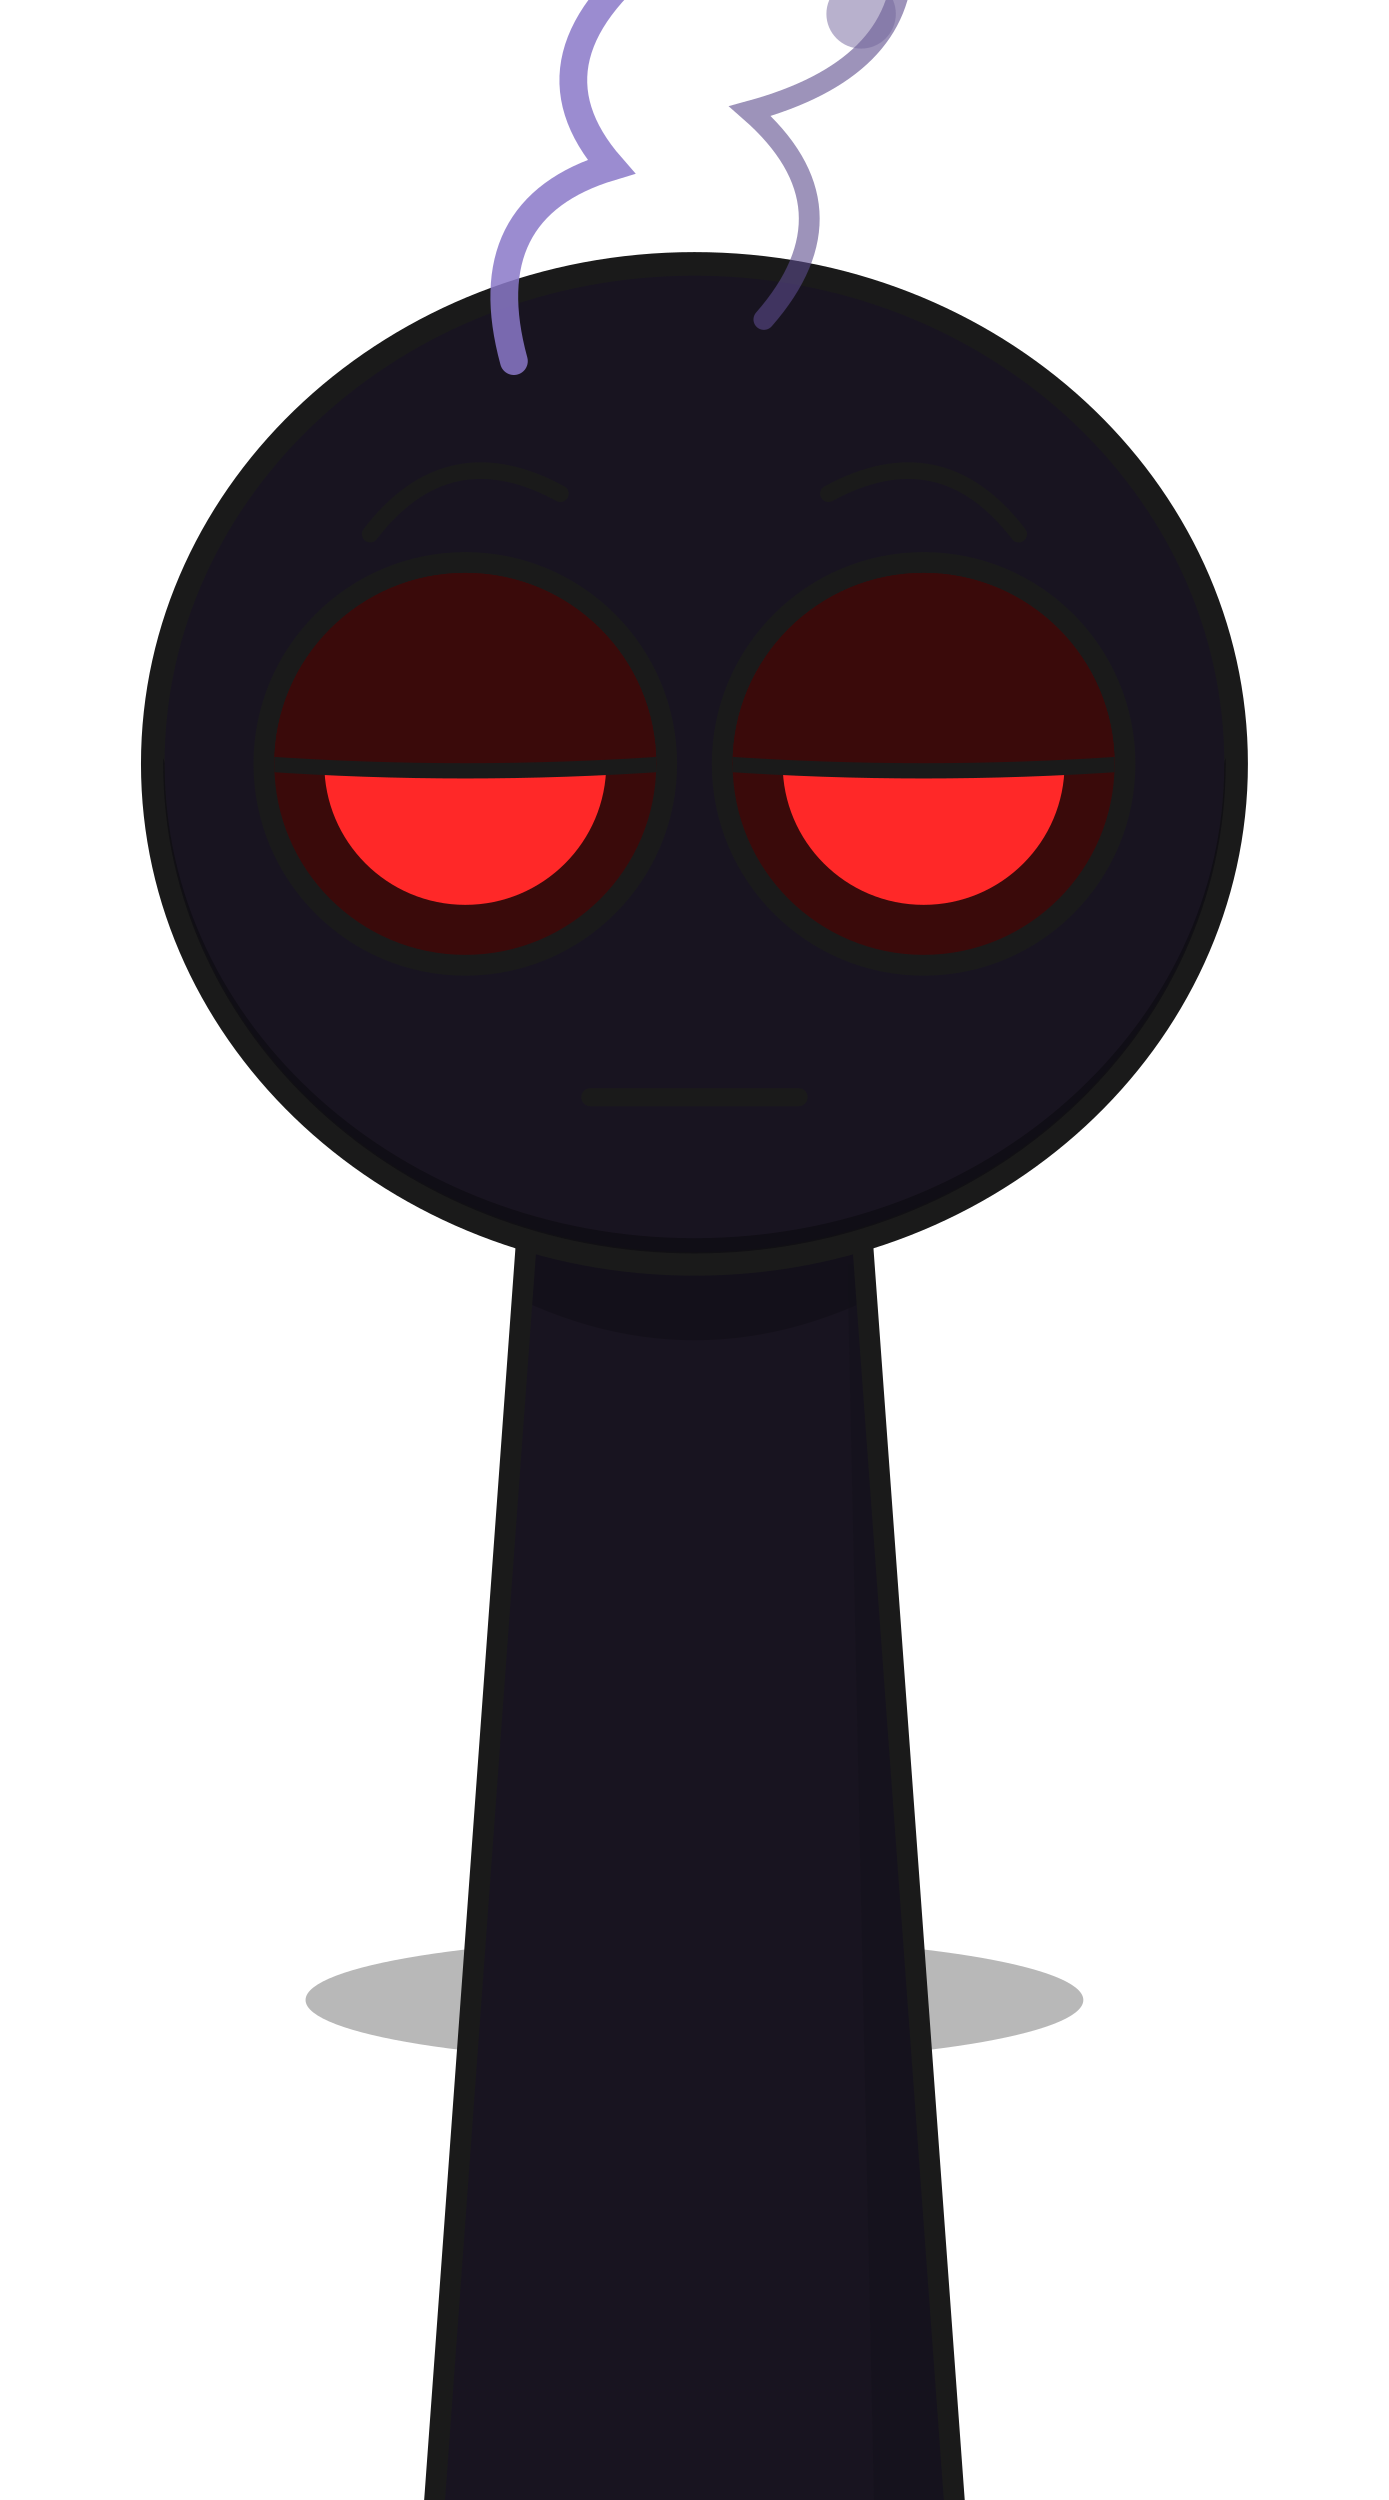
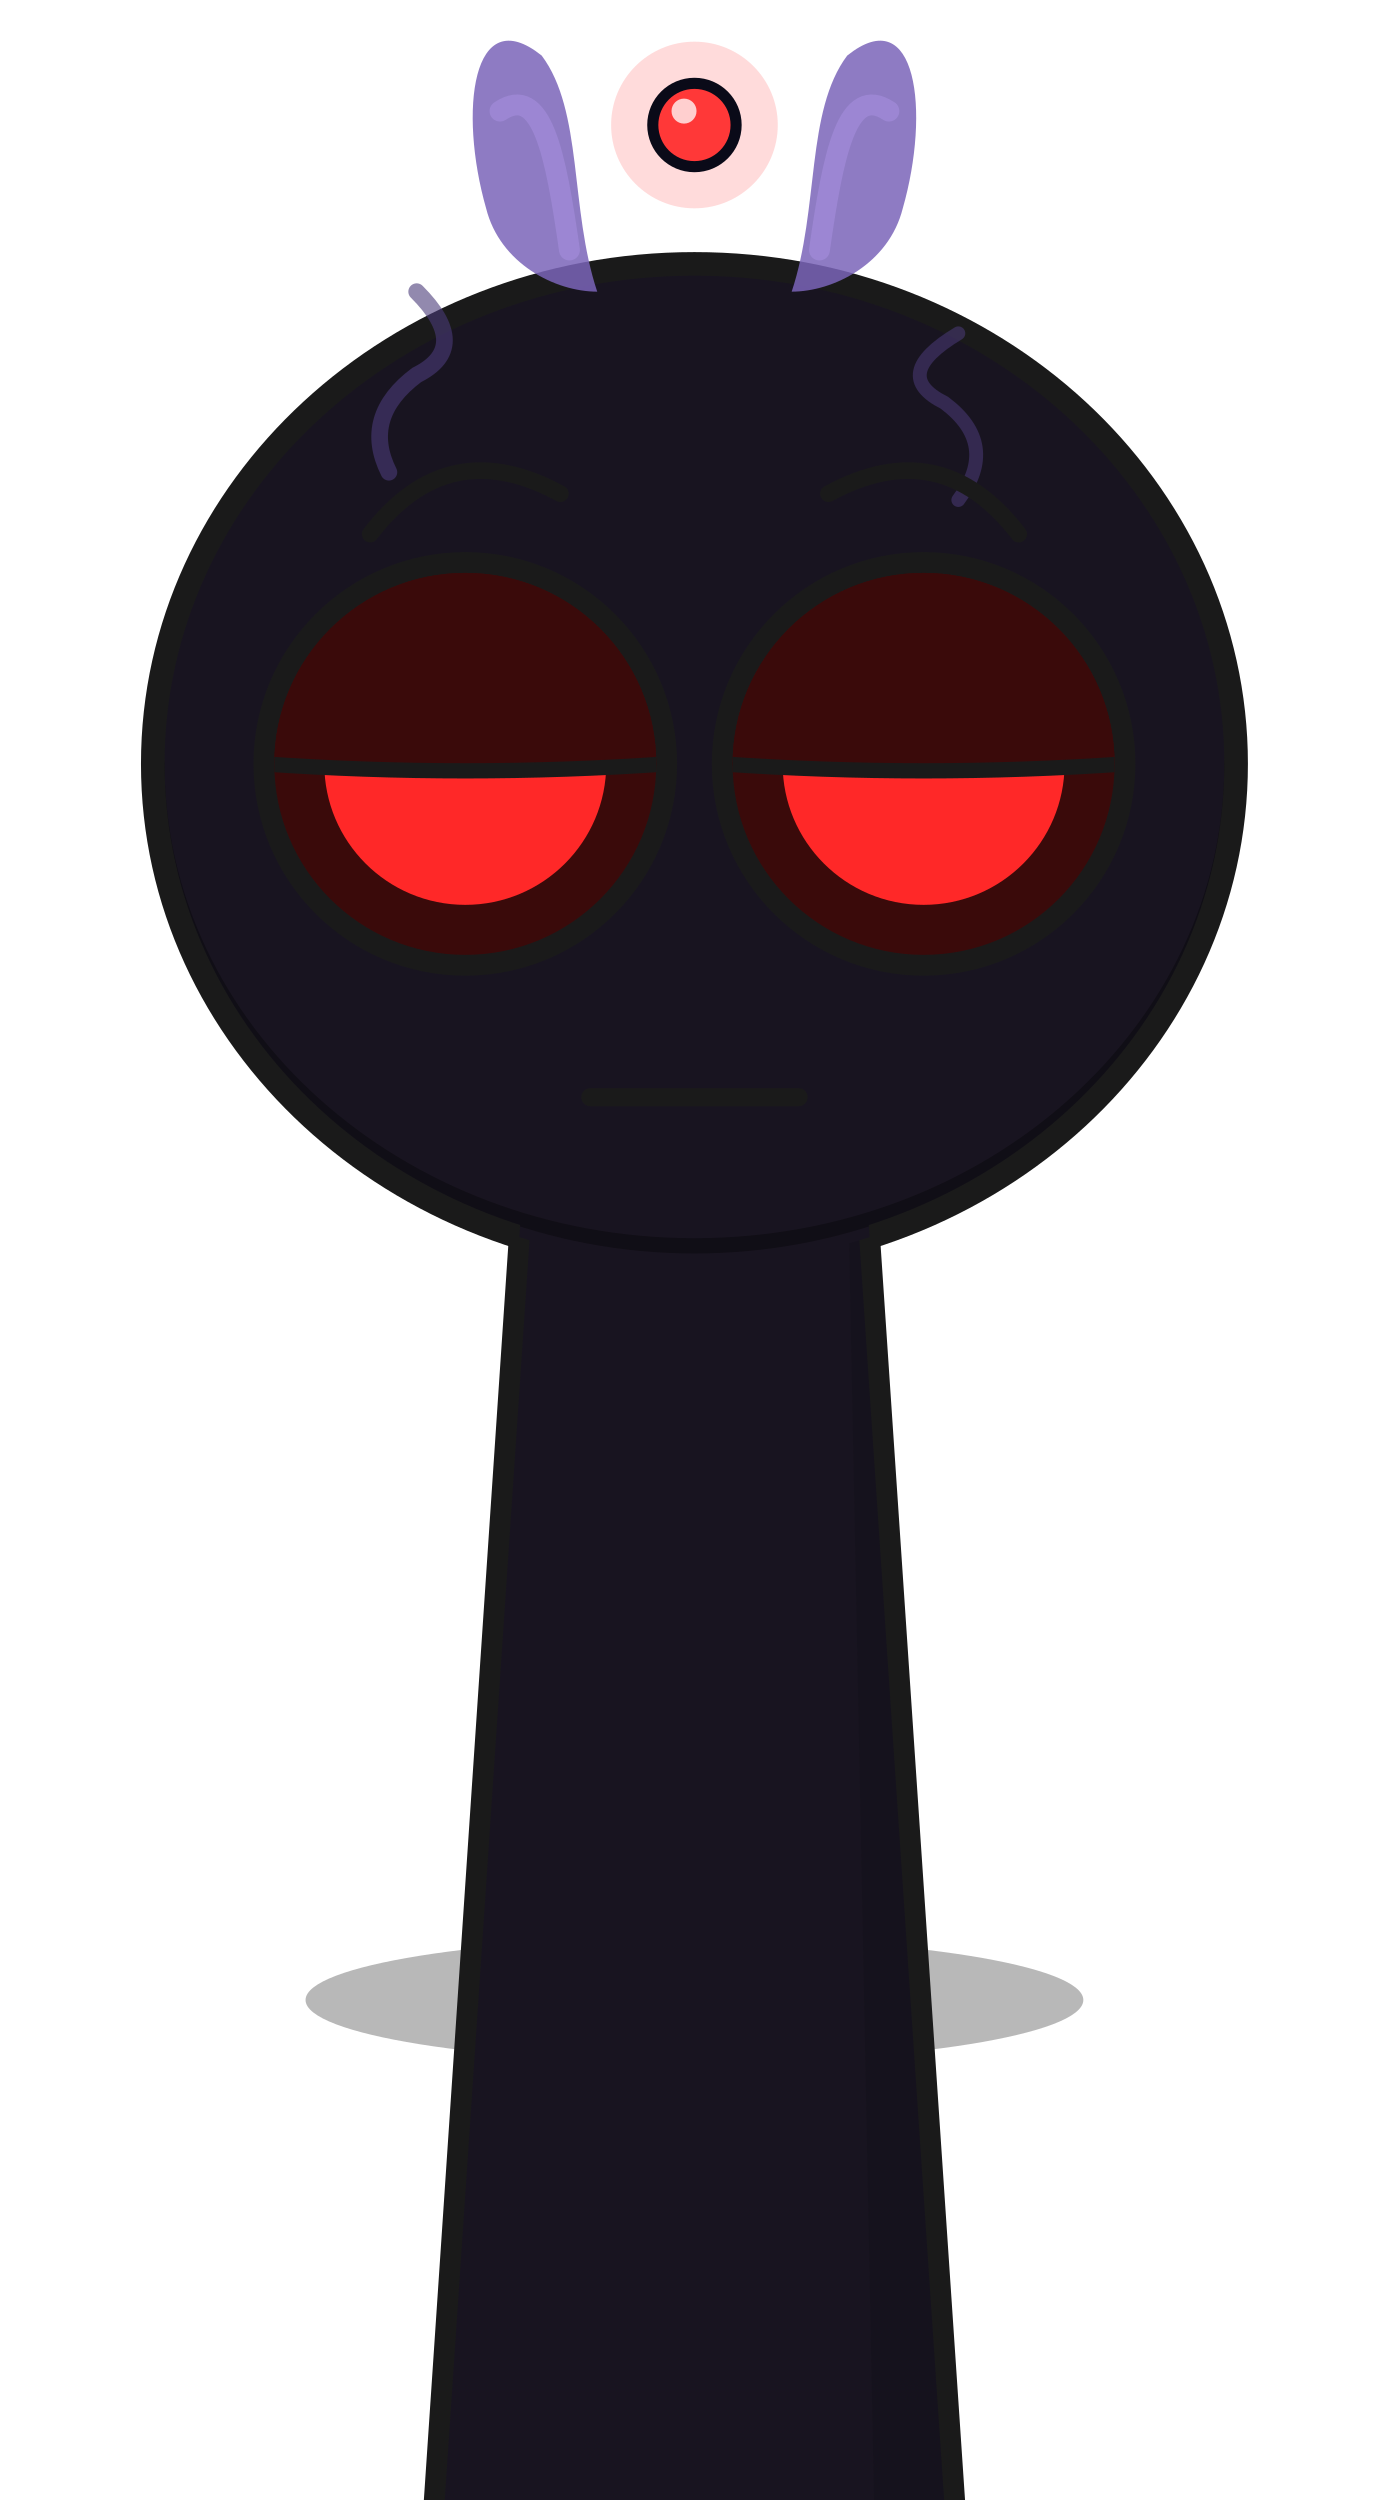
<svg xmlns="http://www.w3.org/2000/svg" viewBox="0 0 200 360" preserveAspectRatio="xMidYMax meet">
  <g class="char">
    <g>
      <g class="body">
        <ellipse cx="100" cy="288" rx="56" ry="9" fill="#000" opacity="0.28" />
-         <path d="M76 176 L62 368 L138 368 L124 176 Z" fill="#181420" stroke="none" />
-         <path d="M122 182 L126 368 L138 368 L124 182 Z" fill="#100e16" opacity="0.28" />
+         <path d="M76 160 L62 368 L138 368 L124 160 Z" fill="#181420" stroke="none" />
+         <path d="M122 166 L126 368 L138 368 L124 166 Z" fill="#100e16" opacity="0.28" />
        <defs>
          <clipPath id="body-clip">
-             <path d="M76 176 L62 368 L138 368 L124 176 Z" />
+             <path d="M76 160 L62 368 L138 368 L124 160 Z" />
          </clipPath>
        </defs>
        <g clip-path="url(#body-clip)">
-           <path d="M72 180 Q100 196, 128 180" stroke="#120f18" stroke-width="10" fill="none" stroke-linecap="butt" opacity="0.75" />
+           <path d="M72 164 Q100 180, 128 164" stroke="#120f18" stroke-width="10" fill="none" stroke-linecap="butt" opacity="0.75" />
        </g>
-         <path d="M76 176 L62 368 L138 368 L124 176 Z" fill="none" stroke="#1a1a1a" stroke-width="3" />
-         <ellipse cx="100" cy="110" rx="78" ry="72" fill="#181420" stroke="#1a1a1a" stroke-width="3.4" />
+         <path d="M76 160 L62 368 L138 368 L124 160 Z" fill="none" stroke="#1a1a1a" stroke-width="3" />
+         <ellipse cx="100" cy="110" rx="78" ry="72" fill="#181420" stroke="none" />
        <defs>
          <clipPath id="head-clip">
            <ellipse cx="100" cy="110" rx="76.5" ry="70.5" />
          </clipPath>
        </defs>
        <g clip-path="url(#head-clip)">
          <path d="M22 110 A78 70 0 0 0 178 110" stroke="#0d0b11" stroke-width="3.4" fill="none" stroke-linecap="round" opacity="0.7" />
        </g>
+         <defs>
+           <clipPath id="head-stroke-not-body">
+             <path d="M0 0 L200 0 L200 360 L0 360 Z M76 160 L62 368 L138 368 L124 160 Z" clip-rule="evenodd" />
+           </clipPath>
+         </defs>
+         <g clip-path="url(#head-stroke-not-body)">
+           <ellipse cx="100" cy="110" rx="78" ry="72" fill="none" stroke="#1a1a1a" stroke-width="3.4" />
+         </g>
      </g>
-       <g opacity="0.85">
-         <path d="M74 52 q-6 -22 14 -28 q-14 -16 8 -32 q10 -2 14 6" stroke="#8a78c8" stroke-width="4" fill="none" stroke-linecap="round" />
-         <path d="M110 46 q14 -16 -2 -30 q22 -6 22 -22" stroke="#5a4a8a" stroke-width="3" fill="none" stroke-linecap="round" opacity="0.7" />
-         <circle cx="74" cy="-10" r="6" fill="#8a78c8" opacity="0.55" />
-         <circle cx="124" cy="2" r="5" fill="#5a4a8a" opacity="0.5" />
-       </g>
+       <path d="M86 42 C82 30, 84 16, 78 8 C68 0, 66 16, 70 30 C72 38, 80 42, 86 42 Z" fill="#7a64b8" opacity="0.85" />
+       <path d="M82 36 C80 22, 78 12, 72 16" stroke="#a890e0" stroke-width="3" fill="none" stroke-linecap="round" opacity="0.55" />
+       <path d="M114 42 C118 30, 116 16, 122 8 C132 0, 134 16, 130 30 C128 38, 120 42, 114 42 Z" fill="#7a64b8" opacity="0.85" />
+       <path d="M118 36 C120 22, 122 12, 128 16" stroke="#a890e0" stroke-width="3" fill="none" stroke-linecap="round" opacity="0.55" />
+       <circle cx="100" cy="18" r="12" fill="#ff3838" opacity="0.18" />
+       <circle cx="100" cy="18" r="6" fill="#ff3838" stroke="#0a0a18" stroke-width="1.6" />
+       <circle cx="98.5" cy="16" r="1.8" fill="#ffe0e0" opacity="0.9" />
+       <path d="M56 68 q-4 -8 4 -14 q8 -4 0 -12" stroke="#4a3a78" stroke-width="2.4" fill="none" stroke-linecap="round" opacity="0.6" />
+       <path d="M138 72 q6 -8 -2 -14 q-8 -4 2 -10" stroke="#4a3a78" stroke-width="2" fill="none" stroke-linecap="round" opacity="0.55" />
      <g transform="rotate(-12 67 74)">
        <path d="M53 74 Q67 62, 81 74" stroke="#1a1a1a" stroke-width="2.4" fill="none" stroke-linecap="round" />
      </g>
      <g transform="rotate(12 133 74)">
        <path d="M119 74 Q133 62, 147 74" stroke="#1a1a1a" stroke-width="2.4" fill="none" stroke-linecap="round" />
      </g>
      <ellipse cx="67" cy="110" rx="29" ry="29" fill="#3a0a0a" stroke="#1a1a1a" stroke-width="3" />
      <defs>
        <clipPath id="eye-0">
          <ellipse cx="67" cy="110" rx="27.5" ry="27.5" />
        </clipPath>
      </defs>
      <g clip-path="url(#eye-0)">
        <circle cx="67" cy="110" r="20.3" fill="#ff2828" />
        <path d="M36 110.0 Q67 112.0, 98 110.0 L98 75 L36 75 Z" fill="#3a0a0a" />
        <path d="M38 110.0 Q67 112.0, 96 110.0" stroke="#1a1a1a" stroke-width="2.2" fill="none" />
      </g>
      <ellipse cx="133" cy="110" rx="29" ry="29" fill="#3a0a0a" stroke="#1a1a1a" stroke-width="3" />
      <defs>
        <clipPath id="eye-1">
          <ellipse cx="133" cy="110" rx="27.5" ry="27.5" />
        </clipPath>
      </defs>
      <g clip-path="url(#eye-1)">
        <circle cx="133" cy="110" r="20.3" fill="#ff2828" />
        <path d="M102 110.0 Q133 112.0, 164 110.0 L164 75 L102 75 Z" fill="#3a0a0a" />
        <path d="M104 110.0 Q133 112.0, 162 110.0" stroke="#1a1a1a" stroke-width="2.2" fill="none" />
      </g>
      <line x1="85" y1="158" x2="115" y2="158" stroke="#1a1a1a" stroke-width="2.6" stroke-linecap="round" />
    </g>
  </g>
</svg>
